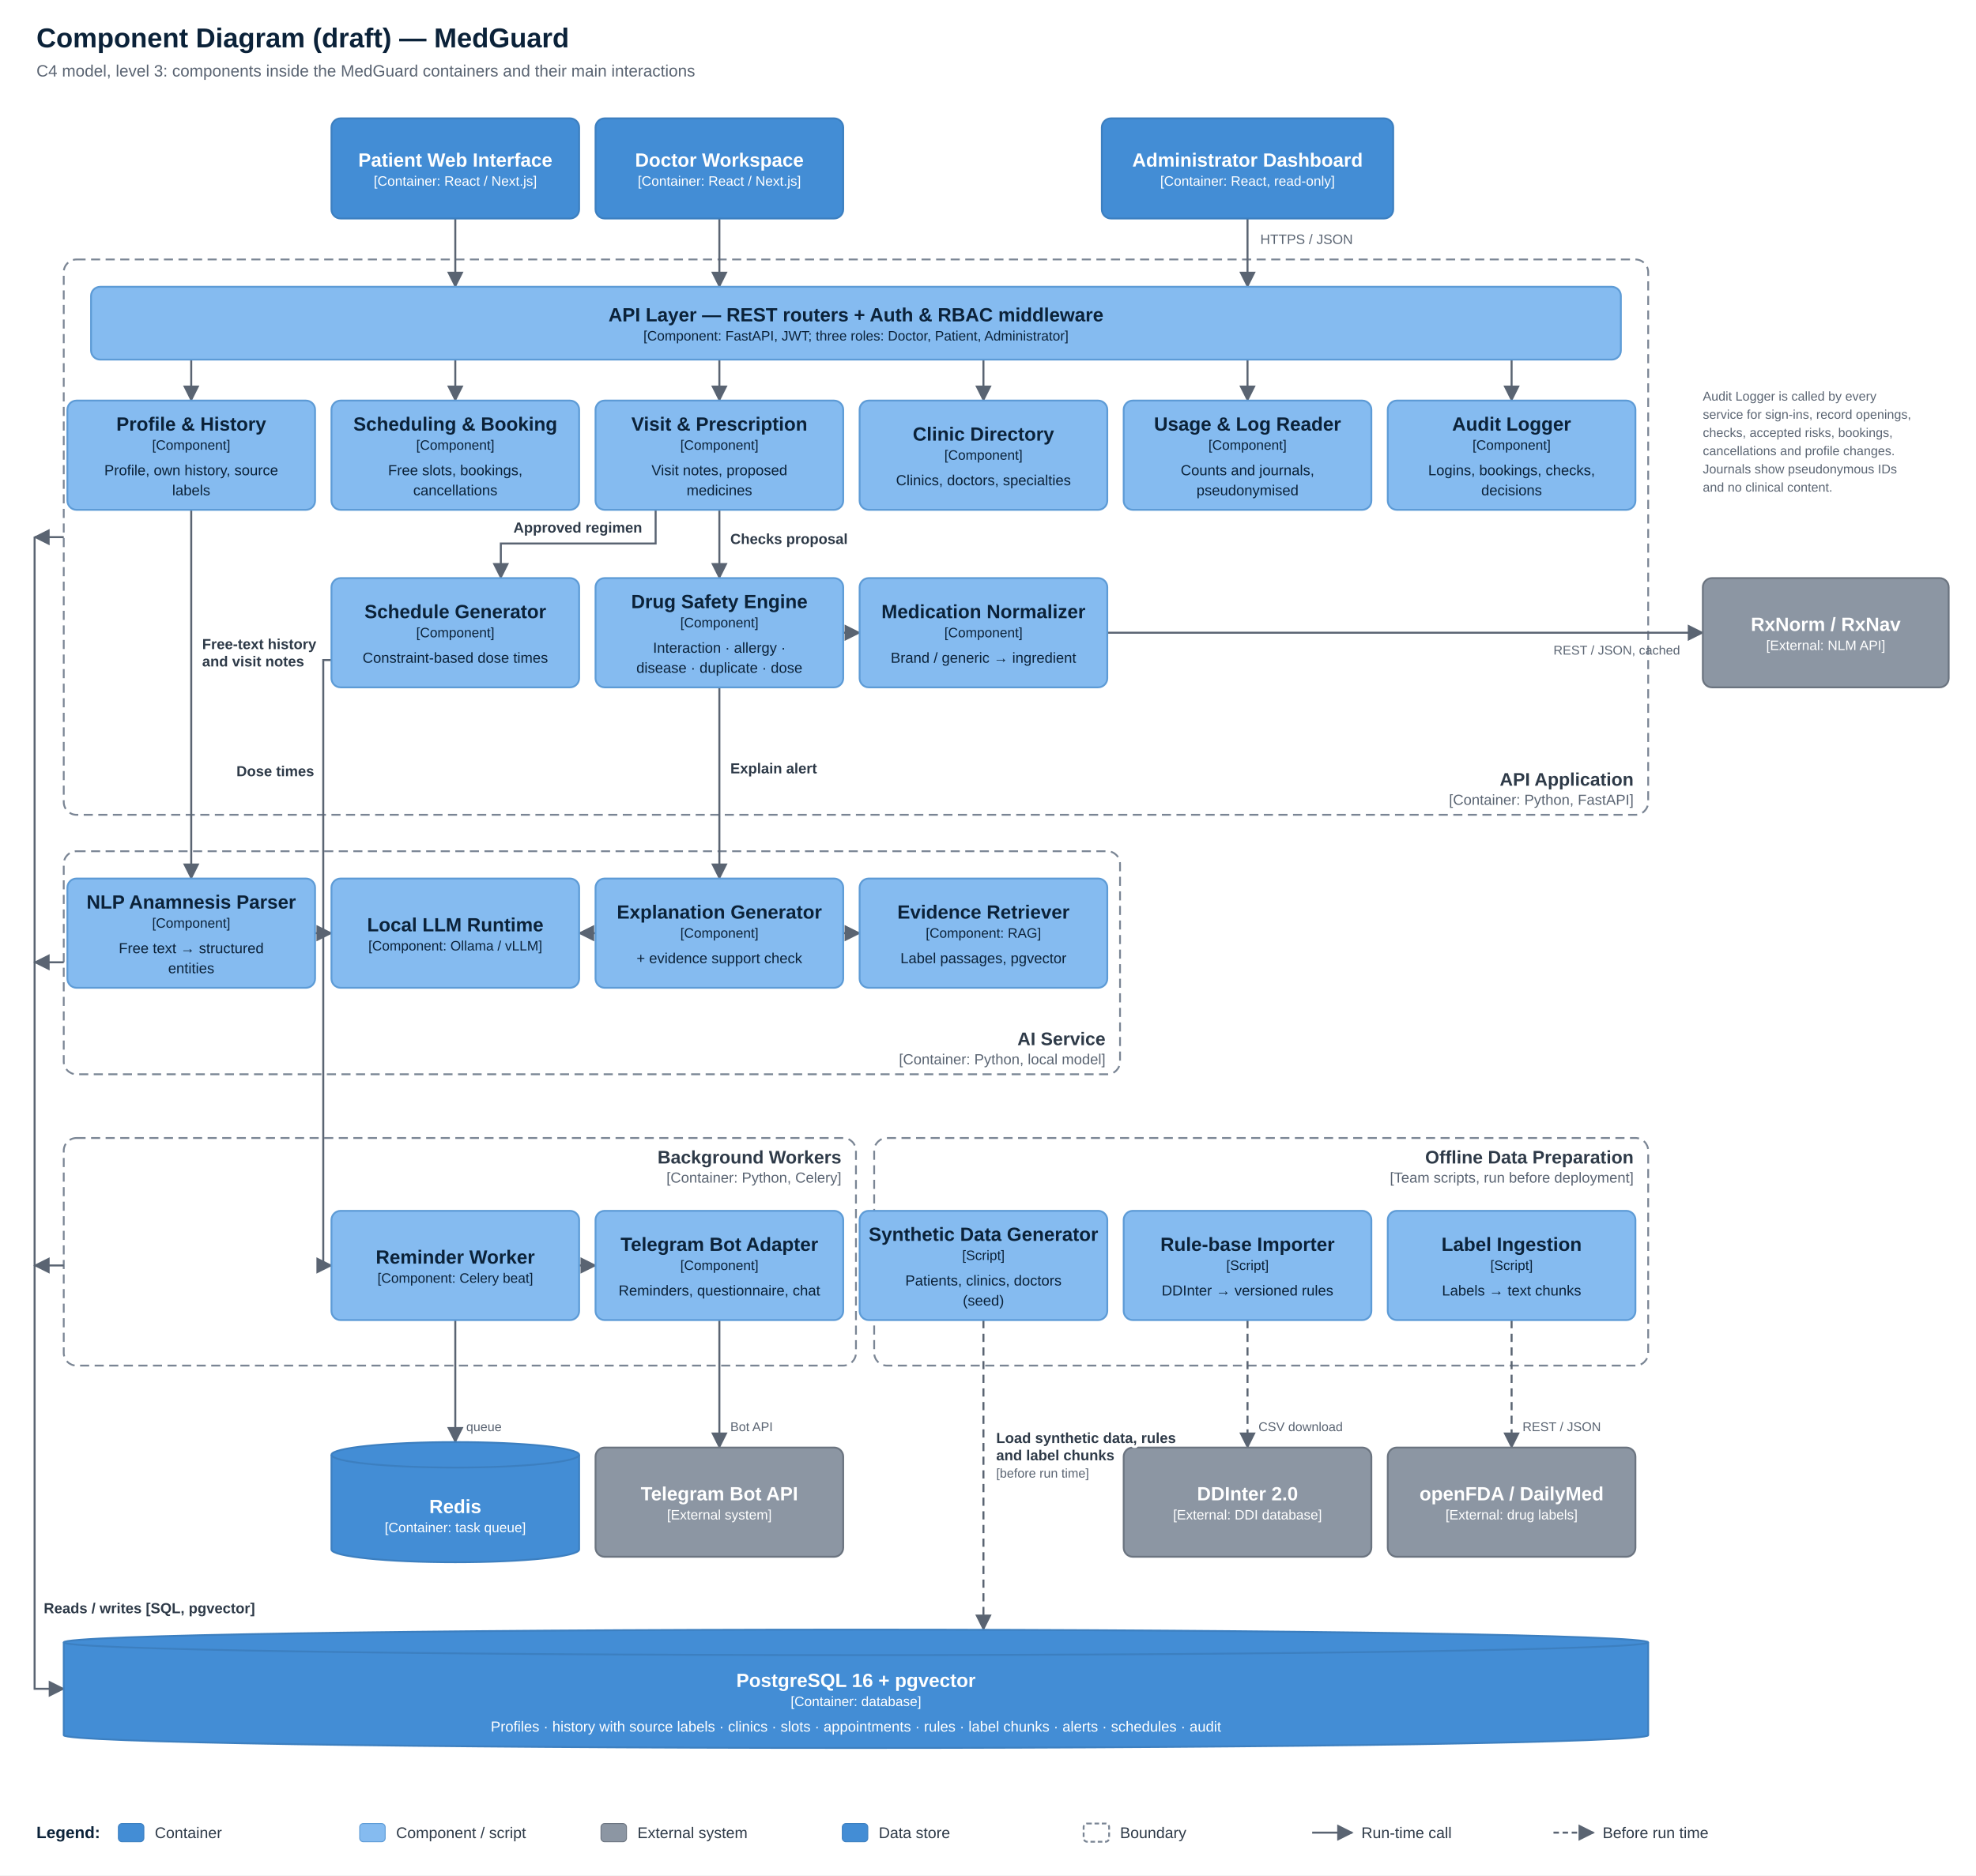
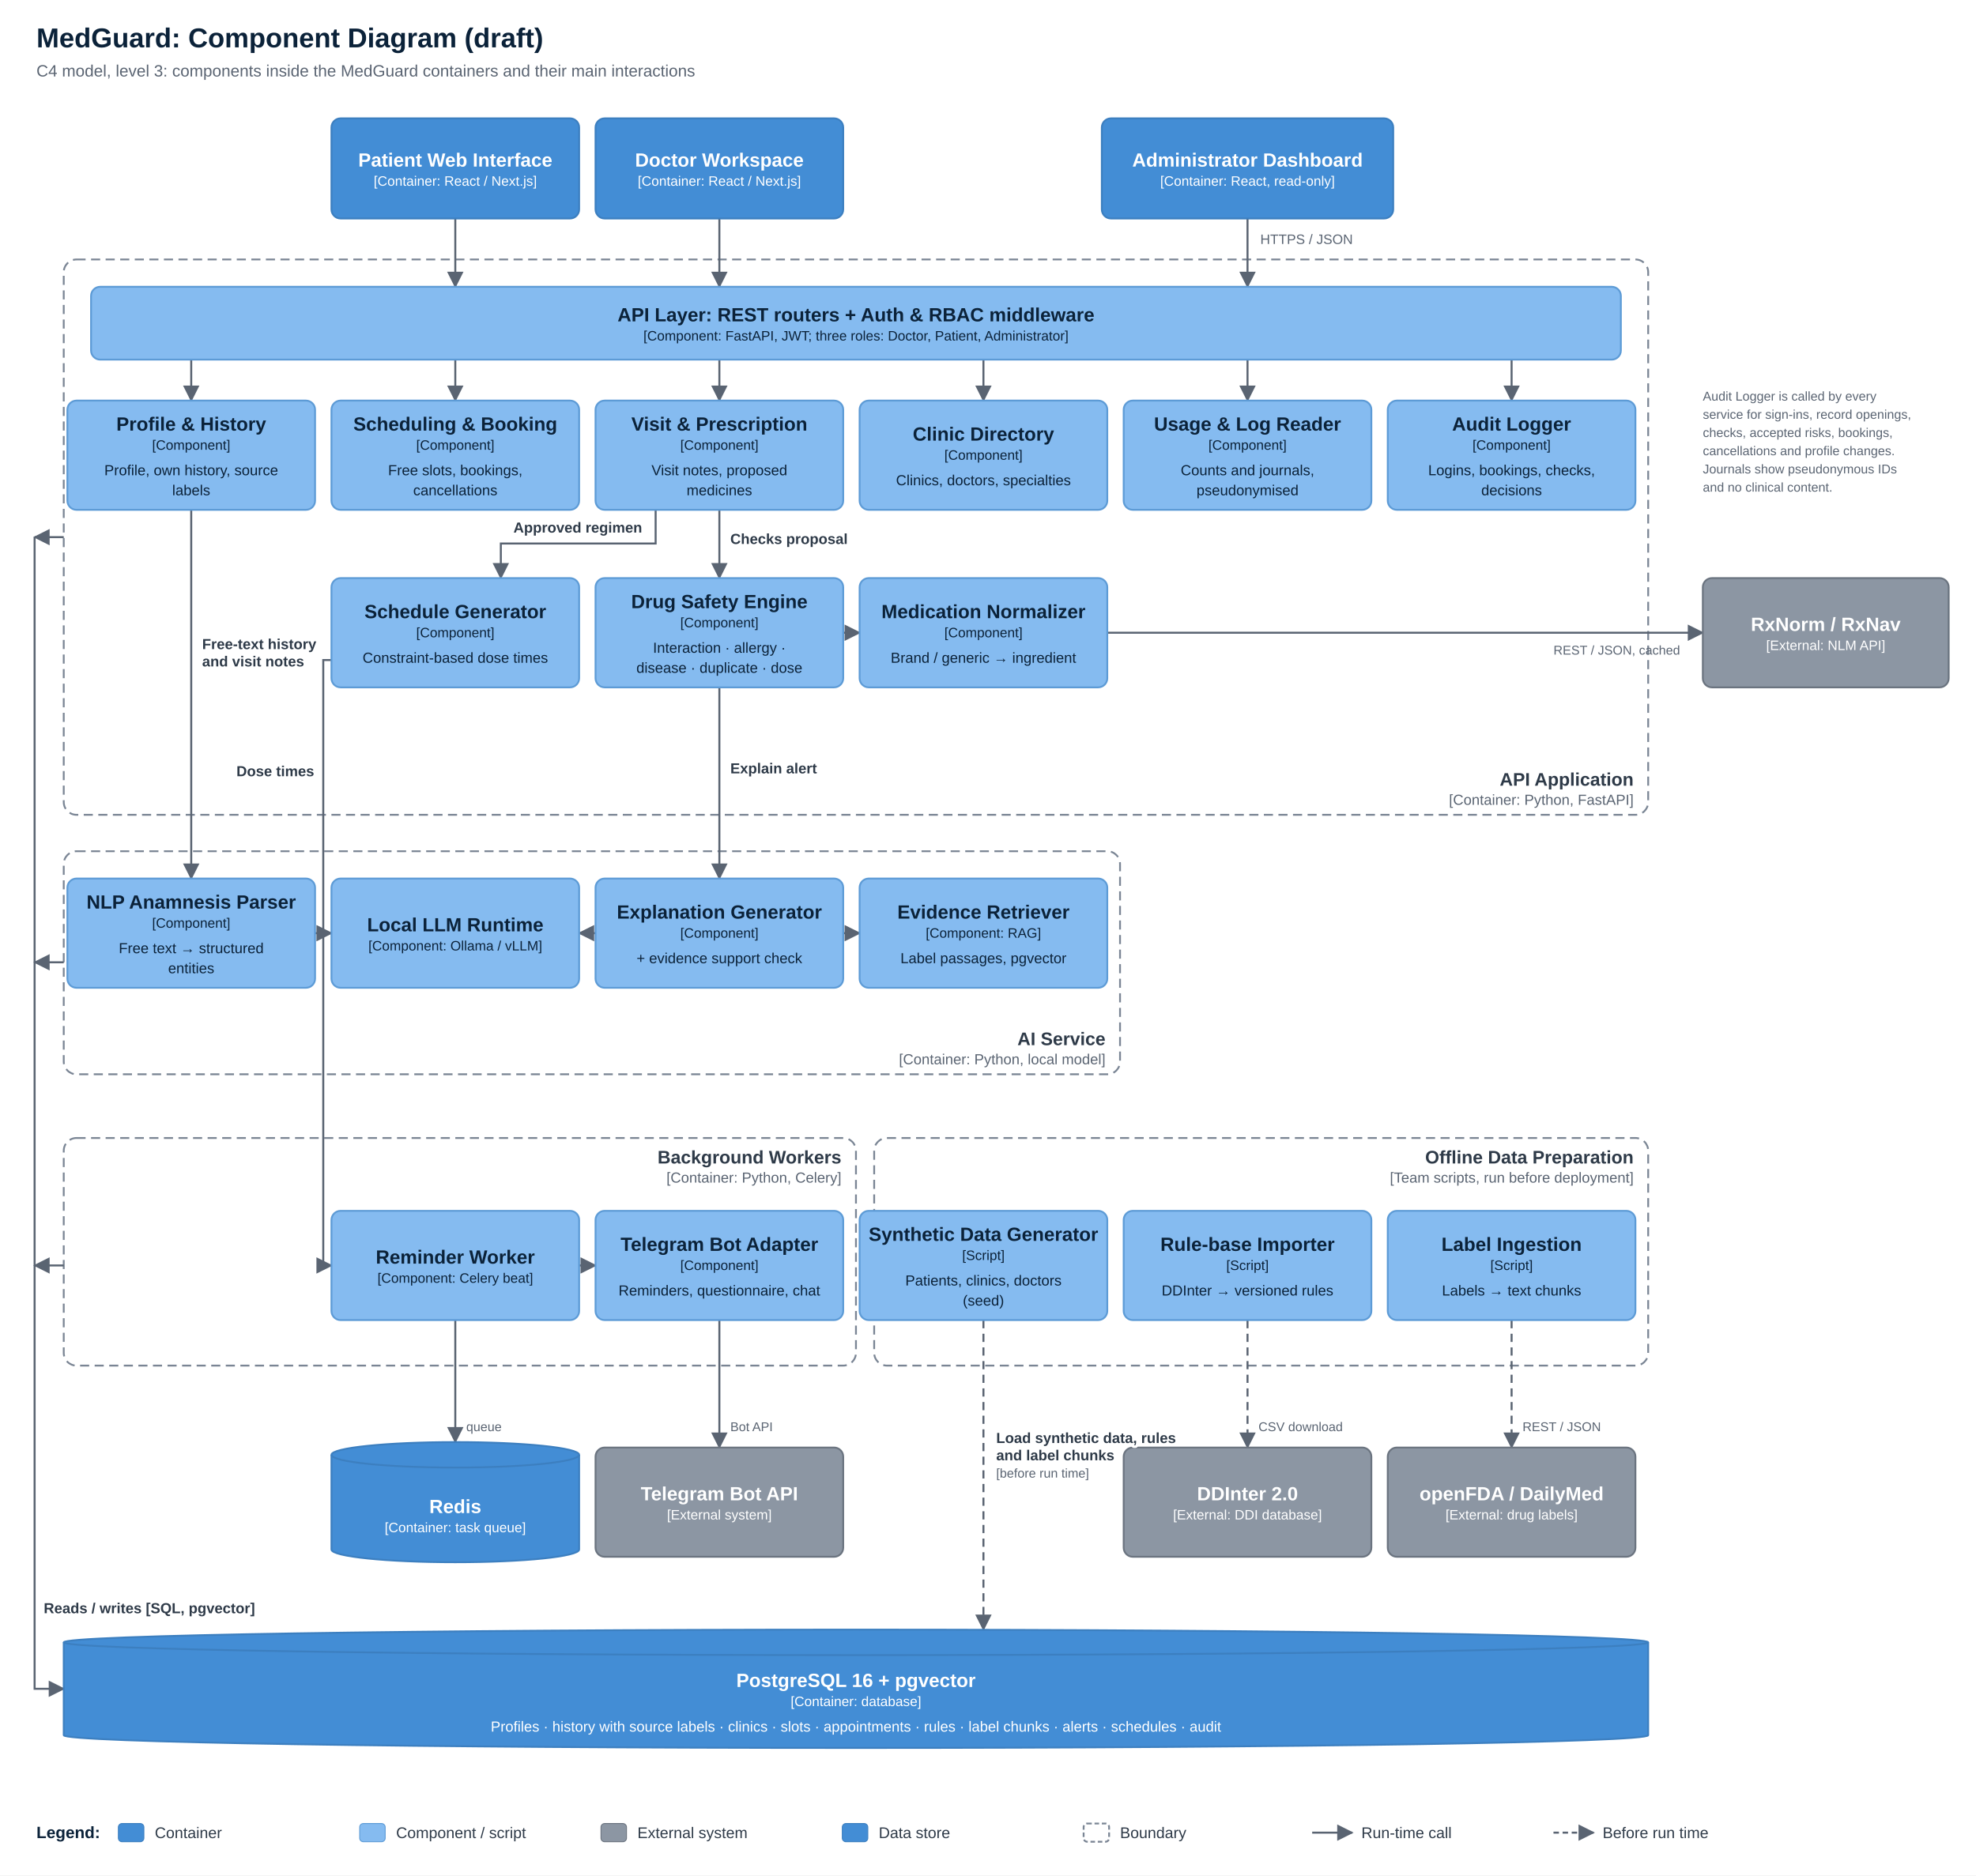
<svg xmlns="http://www.w3.org/2000/svg" width="2170" height="2060" viewBox="0 0 2170 2060" font-family="'Segoe UI', Arial, Helvetica, sans-serif">
  <defs>
    <marker id="ar" viewBox="0 0 12 12" refX="11" refY="6" markerWidth="18" markerHeight="18" markerUnits="userSpaceOnUse" orient="auto-start-reverse">
      <path d="M0,0 L12,6 L0,12 z" fill="#5A6472" />
    </marker>
  </defs>
  <rect width="100%" height="100%" fill="#FFFFFF" />
-   <text x="40" y="52" font-size="30" font-weight="700" fill="#0B2239">Component Diagram (draft) — MedGuard</text>
+   <text x="40" y="52" font-size="30" font-weight="700" fill="#0B2239">MedGuard: Component Diagram (draft)</text>
  <text x="40" y="84" font-size="18" fill="#5A6472">C4 model, level 3: components inside the MedGuard containers and their main interactions</text>
  <rect x="70" y="285" width="1740" height="610" rx="14" fill="none" stroke="#7A8594" stroke-width="2" stroke-dasharray="10 6" />
  <text x="1794" y="863" text-anchor="end" font-size="20" font-weight="700" fill="#2E3A48">API Application</text>
  <text x="1794" y="884" text-anchor="end" font-size="16" fill="#5A6472">[Container: Python, FastAPI]</text>
  <rect x="70" y="935" width="1160" height="245" rx="14" fill="none" stroke="#7A8594" stroke-width="2" stroke-dasharray="10 6" />
  <text x="1214" y="1148" text-anchor="end" font-size="20" font-weight="700" fill="#2E3A48">AI Service</text>
  <text x="1214" y="1169" text-anchor="end" font-size="16" fill="#5A6472">[Container: Python, local model]</text>
  <rect x="70" y="1250" width="870" height="250" rx="14" fill="none" stroke="#7A8594" stroke-width="2" stroke-dasharray="10 6" />
  <text x="924" y="1278" text-anchor="end" font-size="20" font-weight="700" fill="#2E3A48">Background Workers</text>
  <text x="924" y="1299" text-anchor="end" font-size="16" fill="#5A6472">[Container: Python, Celery]</text>
  <rect x="960" y="1250" width="850" height="250" rx="14" fill="none" stroke="#7A8594" stroke-width="2" stroke-dasharray="10 6" />
  <text x="1794" y="1278" text-anchor="end" font-size="20" font-weight="700" fill="#2E3A48">Offline Data Preparation</text>
  <text x="1794" y="1299" text-anchor="end" font-size="16" fill="#5A6472">[Team scripts, run before deployment]</text>
  <polyline points="500,240 500,315" fill="none" stroke="#5A6472" stroke-width="2.2" marker-end="url(#ar)" />
  <polyline points="790,240 790,315" fill="none" stroke="#5A6472" stroke-width="2.2" marker-end="url(#ar)" />
  <polyline points="1370,240 1370,315" fill="none" stroke="#5A6472" stroke-width="2.2" marker-end="url(#ar)" />
  <polyline points="210,395 210,440" fill="none" stroke="#5A6472" stroke-width="2.2" marker-end="url(#ar)" />
  <polyline points="500,395 500,440" fill="none" stroke="#5A6472" stroke-width="2.2" marker-end="url(#ar)" />
  <polyline points="790,395 790,440" fill="none" stroke="#5A6472" stroke-width="2.2" marker-end="url(#ar)" />
  <polyline points="1080,395 1080,440" fill="none" stroke="#5A6472" stroke-width="2.2" marker-end="url(#ar)" />
  <polyline points="1370,395 1370,440" fill="none" stroke="#5A6472" stroke-width="2.2" marker-end="url(#ar)" />
  <polyline points="1660,395 1660,440" fill="none" stroke="#5A6472" stroke-width="2.2" marker-end="url(#ar)" />
  <polyline points="790,560 790,635" fill="none" stroke="#5A6472" stroke-width="2.2" marker-end="url(#ar)" />
  <polyline points="720,560 720,597 550,597 550,635" fill="none" stroke="#5A6472" stroke-width="2.2" marker-end="url(#ar)" />
  <polyline points="926.0,695 944.0,695" fill="none" stroke="#5A6472" stroke-width="2.2" marker-end="url(#ar)" />
  <polyline points="1216.0,695 1870,695" fill="none" stroke="#5A6472" stroke-width="2.2" marker-end="url(#ar)" />
  <polyline points="210,560 210,965" fill="none" stroke="#5A6472" stroke-width="2.2" marker-end="url(#ar)" />
  <polyline points="790,755 790,965" fill="none" stroke="#5A6472" stroke-width="2.2" marker-end="url(#ar)" />
  <polyline points="346.0,1025 364.0,1025" fill="none" stroke="#5A6472" stroke-width="2.2" marker-end="url(#ar)" />
  <polyline points="654.0,1025 636.0,1025" fill="none" stroke="#5A6472" stroke-width="2.2" marker-end="url(#ar)" />
  <polyline points="926.0,1025 944.0,1025" fill="none" stroke="#5A6472" stroke-width="2.2" marker-end="url(#ar)" />
  <polyline points="364.0,725 355.0,725 355.0,1390 364.0,1390" fill="none" stroke="#5A6472" stroke-width="2.2" marker-end="url(#ar)" />
  <polyline points="636.0,1390 654.0,1390" fill="none" stroke="#5A6472" stroke-width="2.2" marker-end="url(#ar)" />
  <polyline points="500,1450 500,1584" fill="none" stroke="#5A6472" stroke-width="2.2" marker-end="url(#ar)" />
  <polyline points="790,1450 790,1590" fill="none" stroke="#5A6472" stroke-width="2.2" marker-end="url(#ar)" />
  <polyline points="1370,1450 1370,1590" fill="none" stroke="#5A6472" stroke-width="2.2" stroke-dasharray="9 6" marker-end="url(#ar)" />
  <polyline points="1660,1450 1660,1590" fill="none" stroke="#5A6472" stroke-width="2.2" stroke-dasharray="9 6" marker-end="url(#ar)" />
  <polyline points="1080,1450 1080,1790" fill="none" stroke="#5A6472" stroke-width="2.2" stroke-dasharray="9 6" marker-end="url(#ar)" />
  <polyline points="70,590 38,590" fill="none" stroke="#5A6472" stroke-width="2.2" marker-end="url(#ar)" />
  <polyline points="70,1057 38,1057" fill="none" stroke="#5A6472" stroke-width="2.2" marker-end="url(#ar)" />
  <polyline points="70,1390 38,1390" fill="none" stroke="#5A6472" stroke-width="2.2" marker-end="url(#ar)" />
  <polyline points="38,590 38,1855 70,1855" fill="none" stroke="#5A6472" stroke-width="2.2" marker-end="url(#ar)" />
  <rect x="364.0" y="130" width="272" height="110" rx="10" fill="#438DD5" stroke="#3C7FC0" stroke-width="2" />
  <text x="500.0" y="183.0" text-anchor="middle" font-size="21" font-weight="700" fill="#FFFFFF">Patient Web Interface</text>
  <text x="500.0" y="204.0" text-anchor="middle" font-size="15" font-weight="400" fill="#FFFFFF">[Container: React / Next.js]</text>
  <rect x="654.0" y="130" width="272" height="110" rx="10" fill="#438DD5" stroke="#3C7FC0" stroke-width="2" />
  <text x="790.0" y="183.0" text-anchor="middle" font-size="21" font-weight="700" fill="#FFFFFF">Doctor Workspace</text>
  <text x="790.0" y="204.0" text-anchor="middle" font-size="15" font-weight="400" fill="#FFFFFF">[Container: React / Next.js]</text>
  <rect x="1210" y="130" width="320" height="110" rx="10" fill="#438DD5" stroke="#3C7FC0" stroke-width="2" />
  <text x="1370.0" y="183.0" text-anchor="middle" font-size="21" font-weight="700" fill="#FFFFFF">Administrator Dashboard</text>
  <text x="1370.0" y="204.0" text-anchor="middle" font-size="15" font-weight="400" fill="#FFFFFF">[Container: React, read-only]</text>
  <rect x="100" y="315" width="1680" height="80" rx="10" fill="#85BBF0" stroke="#5D9BD6" stroke-width="2" />
-   <text x="940.0" y="353.0" text-anchor="middle" font-size="21" font-weight="700" fill="#0B2239">API Layer — REST routers + Auth &amp; RBAC middleware</text>
+   <text x="940.0" y="353.0" text-anchor="middle" font-size="21" font-weight="700" fill="#0B2239">API Layer: REST routers + Auth &amp; RBAC middleware</text>
  <text x="940.0" y="374.0" text-anchor="middle" font-size="15" font-weight="400" fill="#0B2239">[Component: FastAPI, JWT; three roles: Doctor, Patient, Administrator]</text>
  <rect x="74.0" y="440" width="272" height="120" rx="10" fill="#85BBF0" stroke="#5D9BD6" stroke-width="2" />
  <text x="210.0" y="473.0" text-anchor="middle" font-size="21" font-weight="700" fill="#0B2239">Profile &amp; History</text>
  <text x="210.0" y="494.0" text-anchor="middle" font-size="15" font-weight="400" fill="#0B2239">[Component]</text>
  <text x="210.0" y="522.0" text-anchor="middle" font-size="16" font-weight="400" fill="#0B2239">Profile, own history, source</text>
  <text x="210.0" y="544.0" text-anchor="middle" font-size="16" font-weight="400" fill="#0B2239">labels</text>
  <rect x="364.0" y="440" width="272" height="120" rx="10" fill="#85BBF0" stroke="#5D9BD6" stroke-width="2" />
  <text x="500.0" y="473.0" text-anchor="middle" font-size="21" font-weight="700" fill="#0B2239">Scheduling &amp; Booking</text>
  <text x="500.0" y="494.0" text-anchor="middle" font-size="15" font-weight="400" fill="#0B2239">[Component]</text>
  <text x="500.0" y="522.0" text-anchor="middle" font-size="16" font-weight="400" fill="#0B2239">Free slots, bookings,</text>
  <text x="500.0" y="544.0" text-anchor="middle" font-size="16" font-weight="400" fill="#0B2239">cancellations</text>
  <rect x="654.0" y="440" width="272" height="120" rx="10" fill="#85BBF0" stroke="#5D9BD6" stroke-width="2" />
  <text x="790.0" y="473.0" text-anchor="middle" font-size="21" font-weight="700" fill="#0B2239">Visit &amp; Prescription</text>
  <text x="790.0" y="494.0" text-anchor="middle" font-size="15" font-weight="400" fill="#0B2239">[Component]</text>
  <text x="790.0" y="522.0" text-anchor="middle" font-size="16" font-weight="400" fill="#0B2239">Visit notes, proposed</text>
  <text x="790.0" y="544.0" text-anchor="middle" font-size="16" font-weight="400" fill="#0B2239">medicines</text>
  <rect x="944.0" y="440" width="272" height="120" rx="10" fill="#85BBF0" stroke="#5D9BD6" stroke-width="2" />
  <text x="1080.0" y="484.0" text-anchor="middle" font-size="21" font-weight="700" fill="#0B2239">Clinic Directory</text>
  <text x="1080.0" y="505.0" text-anchor="middle" font-size="15" font-weight="400" fill="#0B2239">[Component]</text>
  <text x="1080.0" y="533.0" text-anchor="middle" font-size="16" font-weight="400" fill="#0B2239">Clinics, doctors, specialties</text>
  <rect x="1234.0" y="440" width="272" height="120" rx="10" fill="#85BBF0" stroke="#5D9BD6" stroke-width="2" />
  <text x="1370.0" y="473.0" text-anchor="middle" font-size="21" font-weight="700" fill="#0B2239">Usage &amp; Log Reader</text>
  <text x="1370.0" y="494.0" text-anchor="middle" font-size="15" font-weight="400" fill="#0B2239">[Component]</text>
  <text x="1370.0" y="522.0" text-anchor="middle" font-size="16" font-weight="400" fill="#0B2239">Counts and journals,</text>
  <text x="1370.0" y="544.0" text-anchor="middle" font-size="16" font-weight="400" fill="#0B2239">pseudonymised</text>
  <rect x="1524.0" y="440" width="272" height="120" rx="10" fill="#85BBF0" stroke="#5D9BD6" stroke-width="2" />
  <text x="1660.0" y="473.0" text-anchor="middle" font-size="21" font-weight="700" fill="#0B2239">Audit Logger</text>
  <text x="1660.0" y="494.0" text-anchor="middle" font-size="15" font-weight="400" fill="#0B2239">[Component]</text>
  <text x="1660.0" y="522.0" text-anchor="middle" font-size="16" font-weight="400" fill="#0B2239">Logins, bookings, checks,</text>
  <text x="1660.0" y="544.0" text-anchor="middle" font-size="16" font-weight="400" fill="#0B2239">decisions</text>
  <rect x="364.0" y="635" width="272" height="120" rx="10" fill="#85BBF0" stroke="#5D9BD6" stroke-width="2" />
  <text x="500.0" y="679.0" text-anchor="middle" font-size="21" font-weight="700" fill="#0B2239">Schedule Generator</text>
  <text x="500.0" y="700.0" text-anchor="middle" font-size="15" font-weight="400" fill="#0B2239">[Component]</text>
  <text x="500.0" y="728.0" text-anchor="middle" font-size="16" font-weight="400" fill="#0B2239">Constraint-based dose times</text>
  <rect x="654.0" y="635" width="272" height="120" rx="10" fill="#85BBF0" stroke="#5D9BD6" stroke-width="2" />
  <text x="790.0" y="668.0" text-anchor="middle" font-size="21" font-weight="700" fill="#0B2239">Drug Safety Engine</text>
  <text x="790.0" y="689.0" text-anchor="middle" font-size="15" font-weight="400" fill="#0B2239">[Component]</text>
  <text x="790.0" y="717.0" text-anchor="middle" font-size="16" font-weight="400" fill="#0B2239">Interaction · allergy ·</text>
  <text x="790.0" y="739.0" text-anchor="middle" font-size="16" font-weight="400" fill="#0B2239">disease · duplicate · dose</text>
  <rect x="944.0" y="635" width="272" height="120" rx="10" fill="#85BBF0" stroke="#5D9BD6" stroke-width="2" />
  <text x="1080.0" y="679.0" text-anchor="middle" font-size="21" font-weight="700" fill="#0B2239">Medication Normalizer</text>
  <text x="1080.0" y="700.0" text-anchor="middle" font-size="15" font-weight="400" fill="#0B2239">[Component]</text>
  <text x="1080.0" y="728.0" text-anchor="middle" font-size="16" font-weight="400" fill="#0B2239">Brand / generic → ingredient</text>
  <rect x="74.0" y="965" width="272" height="120" rx="10" fill="#85BBF0" stroke="#5D9BD6" stroke-width="2" />
  <text x="210.0" y="998.0" text-anchor="middle" font-size="21" font-weight="700" fill="#0B2239">NLP Anamnesis Parser</text>
  <text x="210.0" y="1019.0" text-anchor="middle" font-size="15" font-weight="400" fill="#0B2239">[Component]</text>
  <text x="210.0" y="1047.0" text-anchor="middle" font-size="16" font-weight="400" fill="#0B2239">Free text → structured</text>
  <text x="210.0" y="1069.0" text-anchor="middle" font-size="16" font-weight="400" fill="#0B2239">entities</text>
  <rect x="364.0" y="965" width="272" height="120" rx="10" fill="#85BBF0" stroke="#5D9BD6" stroke-width="2" />
  <text x="500.0" y="1023.0" text-anchor="middle" font-size="21" font-weight="700" fill="#0B2239">Local LLM Runtime</text>
  <text x="500.0" y="1044.0" text-anchor="middle" font-size="15" font-weight="400" fill="#0B2239">[Component: Ollama / vLLM]</text>
  <rect x="654.0" y="965" width="272" height="120" rx="10" fill="#85BBF0" stroke="#5D9BD6" stroke-width="2" />
  <text x="790.0" y="1009.0" text-anchor="middle" font-size="21" font-weight="700" fill="#0B2239">Explanation Generator</text>
  <text x="790.0" y="1030.0" text-anchor="middle" font-size="15" font-weight="400" fill="#0B2239">[Component]</text>
  <text x="790.0" y="1058.0" text-anchor="middle" font-size="16" font-weight="400" fill="#0B2239">+ evidence support check</text>
  <rect x="944.0" y="965" width="272" height="120" rx="10" fill="#85BBF0" stroke="#5D9BD6" stroke-width="2" />
  <text x="1080.0" y="1009.0" text-anchor="middle" font-size="21" font-weight="700" fill="#0B2239">Evidence Retriever</text>
  <text x="1080.0" y="1030.0" text-anchor="middle" font-size="15" font-weight="400" fill="#0B2239">[Component: RAG]</text>
  <text x="1080.0" y="1058.0" text-anchor="middle" font-size="16" font-weight="400" fill="#0B2239">Label passages, pgvector</text>
  <rect x="364.0" y="1330" width="272" height="120" rx="10" fill="#85BBF0" stroke="#5D9BD6" stroke-width="2" />
  <text x="500.0" y="1388.0" text-anchor="middle" font-size="21" font-weight="700" fill="#0B2239">Reminder Worker</text>
  <text x="500.0" y="1409.0" text-anchor="middle" font-size="15" font-weight="400" fill="#0B2239">[Component: Celery beat]</text>
  <rect x="654.0" y="1330" width="272" height="120" rx="10" fill="#85BBF0" stroke="#5D9BD6" stroke-width="2" />
  <text x="790.0" y="1374.0" text-anchor="middle" font-size="21" font-weight="700" fill="#0B2239">Telegram Bot Adapter</text>
  <text x="790.0" y="1395.0" text-anchor="middle" font-size="15" font-weight="400" fill="#0B2239">[Component]</text>
  <text x="790.0" y="1423.0" text-anchor="middle" font-size="16" font-weight="400" fill="#0B2239">Reminders, questionnaire, chat</text>
  <rect x="944.0" y="1330" width="272" height="120" rx="10" fill="#85BBF0" stroke="#5D9BD6" stroke-width="2" />
  <text x="1080.0" y="1363.0" text-anchor="middle" font-size="21" font-weight="700" fill="#0B2239">Synthetic Data Generator</text>
  <text x="1080.0" y="1384.0" text-anchor="middle" font-size="15" font-weight="400" fill="#0B2239">[Script]</text>
  <text x="1080.0" y="1412.0" text-anchor="middle" font-size="16" font-weight="400" fill="#0B2239">Patients, clinics, doctors</text>
  <text x="1080.0" y="1434.0" text-anchor="middle" font-size="16" font-weight="400" fill="#0B2239">(seed)</text>
  <rect x="1234.0" y="1330" width="272" height="120" rx="10" fill="#85BBF0" stroke="#5D9BD6" stroke-width="2" />
  <text x="1370.0" y="1374.0" text-anchor="middle" font-size="21" font-weight="700" fill="#0B2239">Rule-base Importer</text>
  <text x="1370.0" y="1395.0" text-anchor="middle" font-size="15" font-weight="400" fill="#0B2239">[Script]</text>
  <text x="1370.0" y="1423.0" text-anchor="middle" font-size="16" font-weight="400" fill="#0B2239">DDInter → versioned rules</text>
  <rect x="1524.0" y="1330" width="272" height="120" rx="10" fill="#85BBF0" stroke="#5D9BD6" stroke-width="2" />
  <text x="1660.0" y="1374.0" text-anchor="middle" font-size="21" font-weight="700" fill="#0B2239">Label Ingestion</text>
  <text x="1660.0" y="1395.0" text-anchor="middle" font-size="15" font-weight="400" fill="#0B2239">[Script]</text>
  <text x="1660.0" y="1423.0" text-anchor="middle" font-size="16" font-weight="400" fill="#0B2239">Labels → text chunks</text>
  <path d="M364.0,1598 a136.0,14 0 0,1 272,0 v104 a136.0,14 0 0,1 -272,0 z" fill="#438DD5" stroke="#3C7FC0" stroke-width="2" />
  <path d="M364.0,1598 a136.0,14 0 0,0 272,0" fill="none" stroke="#3C7FC0" stroke-width="2" />
  <text x="500.0" y="1662.0" text-anchor="middle" font-size="21" font-weight="700" fill="#FFFFFF">Redis</text>
  <text x="500.0" y="1683.0" text-anchor="middle" font-size="15" font-weight="400" fill="#FFFFFF">[Container: task queue]</text>
  <rect x="654.0" y="1590" width="272" height="120" rx="10" fill="#8C96A3" stroke="#6B7480" stroke-width="2" />
  <text x="790.0" y="1648.0" text-anchor="middle" font-size="21" font-weight="700" fill="#FFFFFF">Telegram Bot API</text>
  <text x="790.0" y="1669.0" text-anchor="middle" font-size="15" font-weight="400" fill="#FFFFFF">[External system]</text>
  <rect x="1234.0" y="1590" width="272" height="120" rx="10" fill="#8C96A3" stroke="#6B7480" stroke-width="2" />
  <text x="1370.0" y="1648.0" text-anchor="middle" font-size="21" font-weight="700" fill="#FFFFFF">DDInter 2.0</text>
  <text x="1370.0" y="1669.0" text-anchor="middle" font-size="15" font-weight="400" fill="#FFFFFF">[External: DDI database]</text>
  <rect x="1524.0" y="1590" width="272" height="120" rx="10" fill="#8C96A3" stroke="#6B7480" stroke-width="2" />
  <text x="1660.0" y="1648.0" text-anchor="middle" font-size="21" font-weight="700" fill="#FFFFFF">openFDA / DailyMed</text>
  <text x="1660.0" y="1669.0" text-anchor="middle" font-size="15" font-weight="400" fill="#FFFFFF">[External: drug labels]</text>
  <path d="M70,1804 a870.0,14 0 0,1 1740,0 v102 a870.0,14 0 0,1 -1740,0 z" fill="#438DD5" stroke="#3C7FC0" stroke-width="2" />
  <path d="M70,1804 a870.0,14 0 0,0 1740,0" fill="none" stroke="#3C7FC0" stroke-width="2" />
  <text x="940.0" y="1853.0" text-anchor="middle" font-size="21" font-weight="700" fill="#FFFFFF">PostgreSQL 16 + pgvector</text>
  <text x="940.0" y="1874.0" text-anchor="middle" font-size="15" font-weight="400" fill="#FFFFFF">[Container: database]</text>
  <text x="940.0" y="1902.0" text-anchor="middle" font-size="16" font-weight="400" fill="#FFFFFF">Profiles · history with source labels · clinics · slots · appointments · rules · label chunks · alerts · schedules · audit</text>
  <rect x="1870" y="635" width="270" height="120" rx="10" fill="#8C96A3" stroke="#6B7480" stroke-width="2" />
  <text x="2005.0" y="693.0" text-anchor="middle" font-size="21" font-weight="700" fill="#FFFFFF">RxNorm / RxNav</text>
  <text x="2005.0" y="714.0" text-anchor="middle" font-size="15" font-weight="400" fill="#FFFFFF">[External: NLM API]</text>
  <text x="802.0" y="597.5" text-anchor="start" font-size="16" font-weight="600" fill="#2E3A48" paint-order="stroke" stroke="#FFFFFF" stroke-width="6" stroke-linejoin="round">Checks proposal</text>
  <text x="634.5" y="585.0" text-anchor="middle" font-size="16" font-weight="600" fill="#2E3A48" paint-order="stroke" stroke="#FFFFFF" stroke-width="6" stroke-linejoin="round">Approved regimen</text>
  <text x="222.0" y="713.0" text-anchor="start" font-size="16" font-weight="600" fill="#2E3A48" paint-order="stroke" stroke="#FFFFFF" stroke-width="6" stroke-linejoin="round">Free-text history</text>
  <text x="222.0" y="732.0" text-anchor="start" font-size="16" font-weight="600" fill="#2E3A48" paint-order="stroke" stroke="#FFFFFF" stroke-width="6" stroke-linejoin="round">and visit notes</text>
  <text x="802.0" y="849.5" text-anchor="start" font-size="16" font-weight="600" fill="#2E3A48" paint-order="stroke" stroke="#FFFFFF" stroke-width="6" stroke-linejoin="round">Explain alert</text>
  <text x="345.0" y="852.6" text-anchor="end" font-size="16" font-weight="600" fill="#2E3A48" paint-order="stroke" stroke="#FFFFFF" stroke-width="6" stroke-linejoin="round">Dose times</text>
  <text x="1094.0" y="1585.0" text-anchor="start" font-size="16" font-weight="600" fill="#2E3A48" paint-order="stroke" stroke="#FFFFFF" stroke-width="6" stroke-linejoin="round">Load synthetic data, rules</text>
  <text x="1094.0" y="1604.0" text-anchor="start" font-size="16" font-weight="600" fill="#2E3A48" paint-order="stroke" stroke="#FFFFFF" stroke-width="6" stroke-linejoin="round">and label chunks</text>
  <text x="1094.0" y="1623.0" text-anchor="start" font-size="14" font-weight="400" fill="#5A6472" paint-order="stroke" stroke="#FFFFFF" stroke-width="6" stroke-linejoin="round">[before run time]</text>
  <text x="1384" y="268" text-anchor="start" font-size="15" font-weight="400" fill="#5A6472">HTTPS / JSON</text>
  <text x="1845" y="719" text-anchor="end" font-size="14" font-weight="400" fill="#5A6472">REST / JSON, cached</text>
  <text x="512" y="1572" text-anchor="start" font-size="14" font-weight="400" fill="#5A6472">queue</text>
  <text x="802" y="1572" text-anchor="start" font-size="14" font-weight="400" fill="#5A6472">Bot API</text>
  <text x="1382" y="1572" text-anchor="start" font-size="14" font-weight="400" fill="#5A6472">CSV download</text>
  <text x="1672" y="1572" text-anchor="start" font-size="14" font-weight="400" fill="#5A6472">REST / JSON</text>
  <text x="48" y="1772" text-anchor="start" font-size="16" font-weight="700" fill="#2E3A48">Reads / writes  [SQL, pgvector]</text>
  <text x="1870" y="440" text-anchor="start" font-size="14" font-weight="400" fill="#5A6472">Audit Logger is called by every</text>
  <text x="1870" y="460" text-anchor="start" font-size="14" font-weight="400" fill="#5A6472">service for sign-ins, record openings,</text>
  <text x="1870" y="480" text-anchor="start" font-size="14" font-weight="400" fill="#5A6472">checks, accepted risks, bookings,</text>
  <text x="1870" y="500" text-anchor="start" font-size="14" font-weight="400" fill="#5A6472">cancellations and profile changes.</text>
  <text x="1870" y="520" text-anchor="start" font-size="14" font-weight="400" fill="#5A6472">Journals show pseudonymous IDs</text>
  <text x="1870" y="540" text-anchor="start" font-size="14" font-weight="400" fill="#5A6472">and no clinical content.</text>
  <text x="40" y="2019" text-anchor="start" font-size="18" font-weight="700" fill="#0B2239">Legend:</text>
  <rect x="130" y="2003" width="28" height="20" rx="4" fill="#438DD5" stroke="#3C7FC0" />
  <text x="170" y="2019" font-size="17" fill="#2E3A48">Container</text>
  <rect x="395" y="2003" width="28" height="20" rx="4" fill="#85BBF0" stroke="#5D9BD6" />
  <text x="435" y="2019" font-size="17" fill="#2E3A48">Component / script</text>
  <rect x="660" y="2003" width="28" height="20" rx="4" fill="#8C96A3" stroke="#6B7480" />
  <text x="700" y="2019" font-size="17" fill="#2E3A48">External system</text>
  <rect x="925" y="2003" width="28" height="20" rx="4" fill="#438DD5" stroke="#3C7FC0" />
  <text x="965" y="2019" font-size="17" fill="#2E3A48">Data store</text>
  <rect x="1190" y="2003" width="28" height="20" rx="4" fill="none" stroke="#7A8594" stroke-width="2" stroke-dasharray="5 3" />
  <text x="1230" y="2019" font-size="17" fill="#2E3A48">Boundary</text>
  <line x1="1441" y1="2013" x2="1485" y2="2013" stroke="#5A6472" stroke-width="2.2" marker-end="url(#ar)" />
  <text x="1495" y="2019" font-size="17" fill="#2E3A48">Run-time call</text>
  <line x1="1706" y1="2013" x2="1750" y2="2013" stroke="#5A6472" stroke-width="2.2" stroke-dasharray="6 4" marker-end="url(#ar)" />
  <text x="1760" y="2019" font-size="17" fill="#2E3A48">Before run time</text>
</svg>
